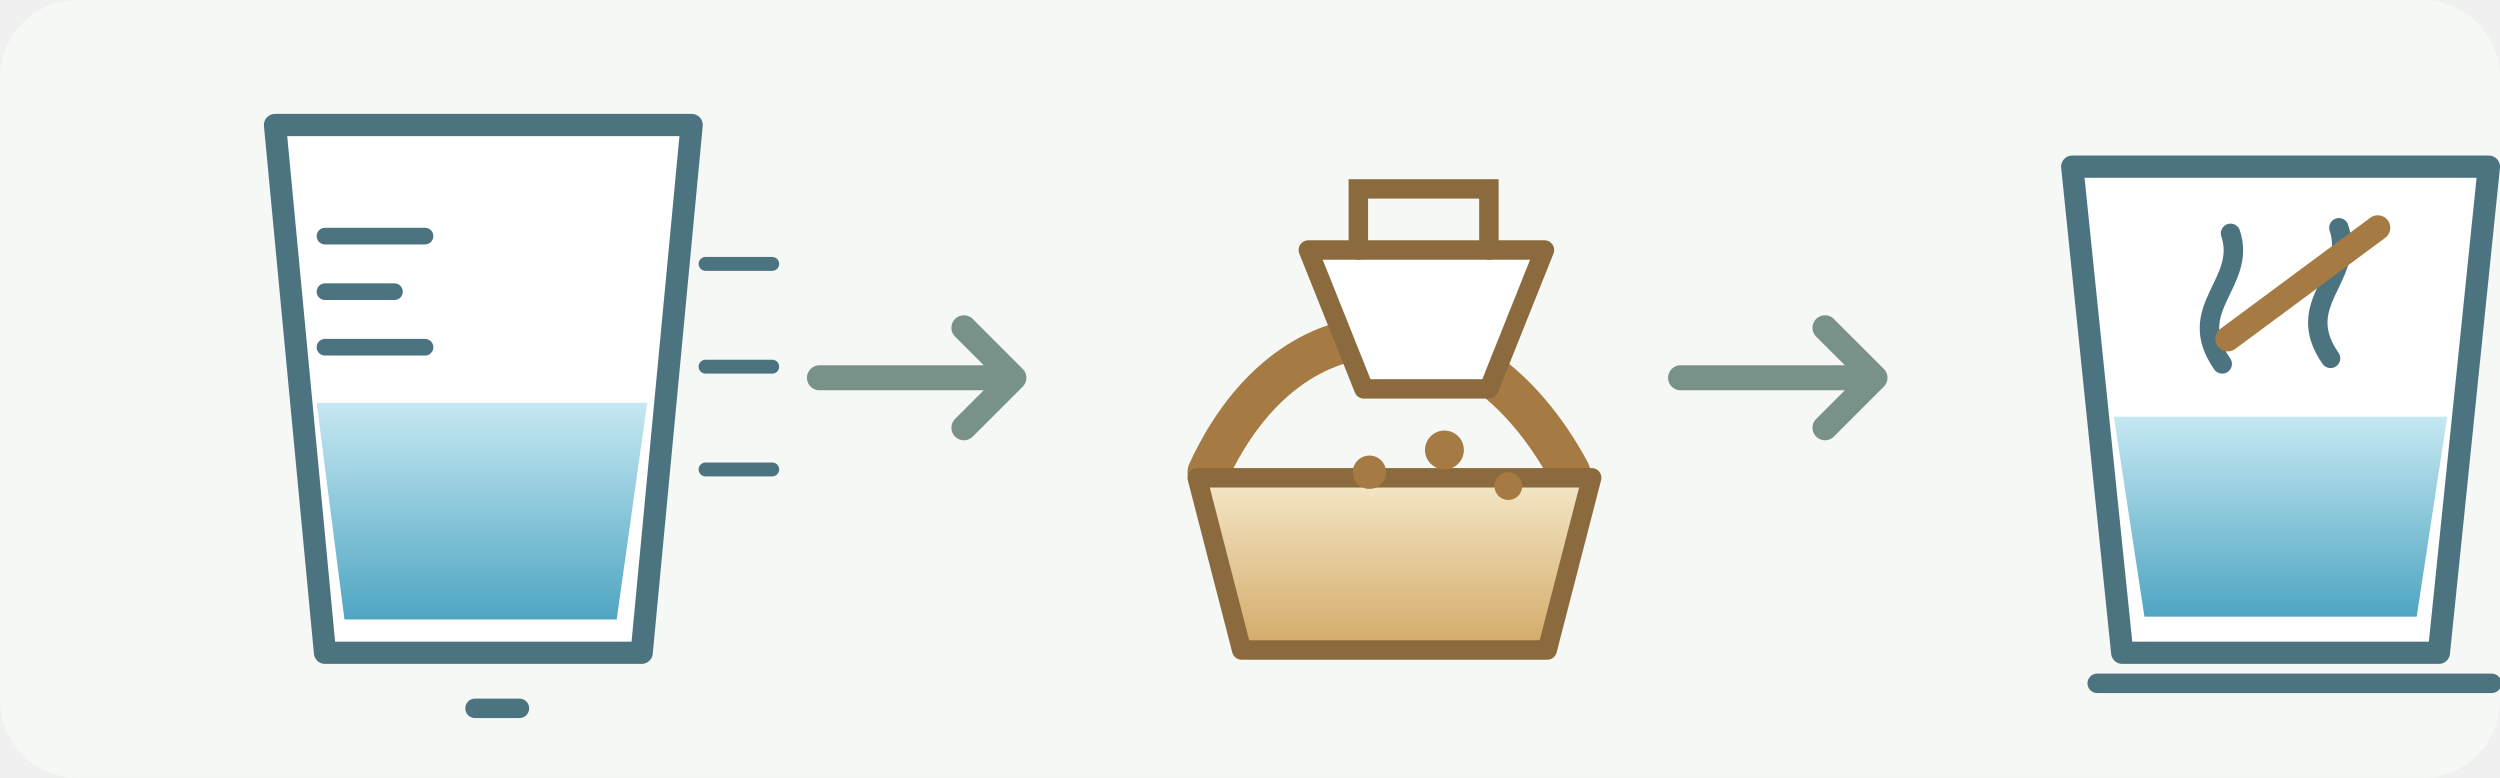
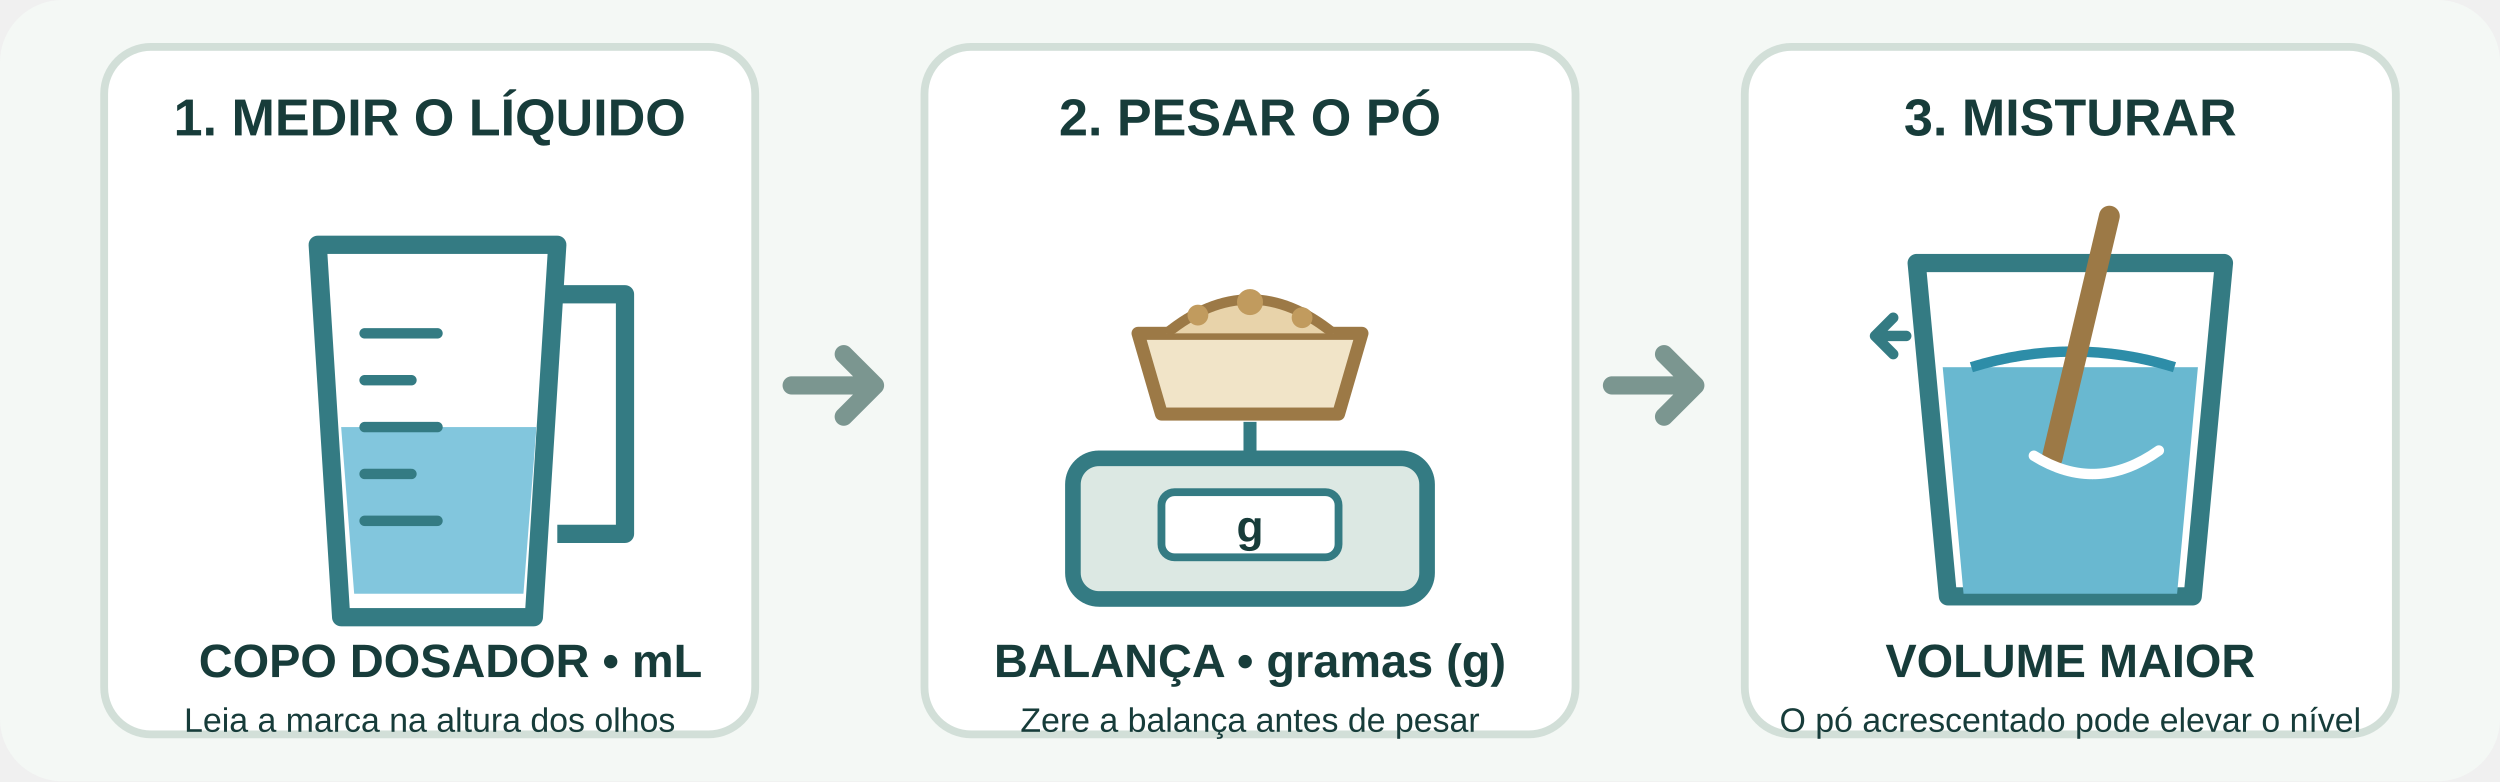
- <svg xmlns="http://www.w3.org/2000/svg" viewBox="0 0 900 280" role="img" aria-label="Etapas ilustrativas de medição, dosagem e mistura">
-   <defs>
-     <linearGradient id="water" x1="0" y1="0" x2="0" y2="1">
-       <stop offset="0" stop-color="#c6e8f2" />
-       <stop offset="1" stop-color="#4fa5c2" />
-     </linearGradient>
-     <linearGradient id="powder" x1="0" y1="0" x2="0" y2="1">
-       <stop offset="0" stop-color="#f5e8c9" />
-       <stop offset="1" stop-color="#d2a967" />
-     </linearGradient>
-   </defs>
-   <rect width="900" height="280" rx="28" fill="#f5f8f5" />
-   <g transform="translate(65 20)">
-     <path d="M34 25h150l-18 190H52z" fill="#fff" stroke="#4b7380" stroke-width="8" stroke-linejoin="round" />
-     <path d="M49 125h119l-11 78H59z" fill="url(#water)" />
-     <path d="M52 105h36M52 85h25M52 65h36" stroke="#4b7380" stroke-width="6" stroke-linecap="round" />
-     <path d="M189 75h24M189 112h24M189 149h24" stroke="#4b7380" stroke-width="5" stroke-linecap="round" />
-     <path d="M106 235h16" stroke="#4b7380" stroke-width="7" stroke-linecap="round" />
-   </g>
-   <path d="M295 136h70m-18-18 18 18-18 18" stroke="#78928a" stroke-width="9" fill="none" stroke-linecap="round" stroke-linejoin="round" />
-   <g transform="translate(400 20)">
-     <path d="M35 150c30-65 95-65 130 0" fill="none" stroke="#a57b43" stroke-width="15" stroke-linecap="round" />
-     <path d="M31 152h142l-16 62H47z" fill="url(#powder)" stroke="#8b6b3d" stroke-width="7" stroke-linejoin="round" />
-     <path d="M71 70h85l-20 50H91z" fill="#fff" stroke="#8b6b3d" stroke-width="7" stroke-linejoin="round" />
-     <path d="M89 70V48h47v22" fill="none" stroke="#8b6b3d" stroke-width="7" stroke-linecap="round" />
-     <circle cx="93" cy="150" r="6" fill="#a57b43" />
-     <circle cx="120" cy="142" r="7" fill="#a57b43" />
-     <circle cx="143" cy="155" r="5" fill="#a57b43" />
-   </g>
-   <path d="M605 136h70m-18-18 18 18-18 18" stroke="#78928a" stroke-width="9" fill="none" stroke-linecap="round" stroke-linejoin="round" />
-   <g transform="translate(720 20)">
-     <path d="M26 40h150l-18 175H44z" fill="#fff" stroke="#4b7380" stroke-width="8" stroke-linejoin="round" />
-     <path d="M41 130h120l-11 72H52z" fill="url(#water)" />
-     <path d="M80 111c-14-20 9-29 3-47M119 109c-14-20 9-29 3-47" stroke="#4b7380" stroke-width="7" fill="none" stroke-linecap="round" />
-     <path d="M82 102l54-40" stroke="#a57b43" stroke-width="9" stroke-linecap="round" />
-     <path d="M35 226h142" stroke="#4b7380" stroke-width="7" stroke-linecap="round" />
+ <svg xmlns="http://www.w3.org/2000/svg" viewBox="0 0 960 300" role="img" aria-label="Passo a passo: medir o líquido no copo dosador, pesar o pó na balança e misturar; o volume aumenta">
+   <rect width="960" height="300" rx="24" fill="#f4f8f5" />
+   <g font-family="Arial,sans-serif" fill="#173c3a" text-anchor="middle">
+     <g transform="translate(40 18)">
+       <rect x="0" y="0" width="250" height="264" rx="18" fill="#fff" stroke="#d2dfd8" stroke-width="3" />
+       <text x="125" y="34" font-size="20" font-weight="700">1. MEDIR O LÍQUIDO</text>
+       <path d="M82 76h92l-9 143H91z" fill="#fff" stroke="#347b83" stroke-width="7" stroke-linejoin="round" />
+       <path d="M91 146h75l-5 64H96z" fill="#82c6dd" />
+       <path d="M174 95h26v92h-26" fill="none" stroke="#347b83" stroke-width="7" stroke-linejoin="round" />
+       <path d="M100 110h28m-28 18h18m-18 18h28m-28 18h18m-18 18h28" stroke="#347b83" stroke-width="4" stroke-linecap="round" />
+       <text x="133" y="242" font-size="18" font-weight="700">COPO DOSADOR • mL</text>
+       <text x="125" y="263" font-size="13">Leia a marca na altura dos olhos</text>
+     </g>
+     <path d="M304 148h32m-12-12 12 12-12 12" fill="none" stroke="#7b9690" stroke-width="7" stroke-linecap="round" stroke-linejoin="round" />
+     <g transform="translate(355 18)">
+       <rect x="0" y="0" width="250" height="264" rx="18" fill="#fff" stroke="#d2dfd8" stroke-width="3" />
+       <text x="125" y="34" font-size="20" font-weight="700">2. PESAR O PÓ</text>
+       <rect x="57" y="158" width="136" height="54" rx="10" fill="#dce8e3" stroke="#347b83" stroke-width="6" />
+       <rect x="91" y="171" width="68" height="25" rx="5" fill="#fff" stroke="#347b83" stroke-width="3" />
+       <text x="125" y="190" font-size="17" font-weight="700">g</text>
+       <path d="M82 110h86l-9 31H91z" fill="#f1e4c8" stroke="#9c7946" stroke-width="5" stroke-linejoin="round" />
+       <path d="M93 110q32-26 64 0" fill="#e8d3aa" stroke="#9c7946" stroke-width="4" />
+       <circle cx="105" cy="103" r="4" fill="#c19b5e" />
+       <circle cx="125" cy="98" r="5" fill="#c19b5e" />
+       <circle cx="145" cy="104" r="4" fill="#c19b5e" />
+       <path d="M125 144v12" stroke="#347b83" stroke-width="5" />
+       <text x="125" y="242" font-size="18" font-weight="700">BALANÇA • gramas (g)</text>
+       <text x="125" y="263" font-size="13">Zere a balança antes de pesar</text>
+     </g>
+     <path d="M619 148h32m-12-12 12 12-12 12" fill="none" stroke="#7b9690" stroke-width="7" stroke-linecap="round" stroke-linejoin="round" />
+     <g transform="translate(670 18)">
+       <rect x="0" y="0" width="250" height="264" rx="18" fill="#fff" stroke="#d2dfd8" stroke-width="3" />
+       <text x="125" y="34" font-size="20" font-weight="700">3. MISTURAR</text>
+       <path d="M66 83h118l-12 128H78z" fill="#fff" stroke="#347b83" stroke-width="7" stroke-linejoin="round" />
+       <path d="M76 123h98l-8 87H84z" fill="#69b8d0" />
+       <path d="M87 123q39-12 78 0" fill="none" stroke="#2d8da8" stroke-width="4" />
+       <path d="M140 65l-22 93" stroke="#9c7946" stroke-width="8" stroke-linecap="round" />
+       <path d="M111 157q24 15 48-2" fill="none" stroke="#fff" stroke-width="4" stroke-linecap="round" />
+       <path d="M62 111h-12m0 0 7-7m-7 7 7 7" stroke="#347b83" stroke-width="4" fill="none" stroke-linecap="round" />
+       <text x="125" y="242" font-size="18" font-weight="700">VOLUME MAIOR</text>
+       <text x="125" y="263" font-size="13">O pó acrescentado pode elevar o nível</text>
+     </g>
  </g>
</svg>
